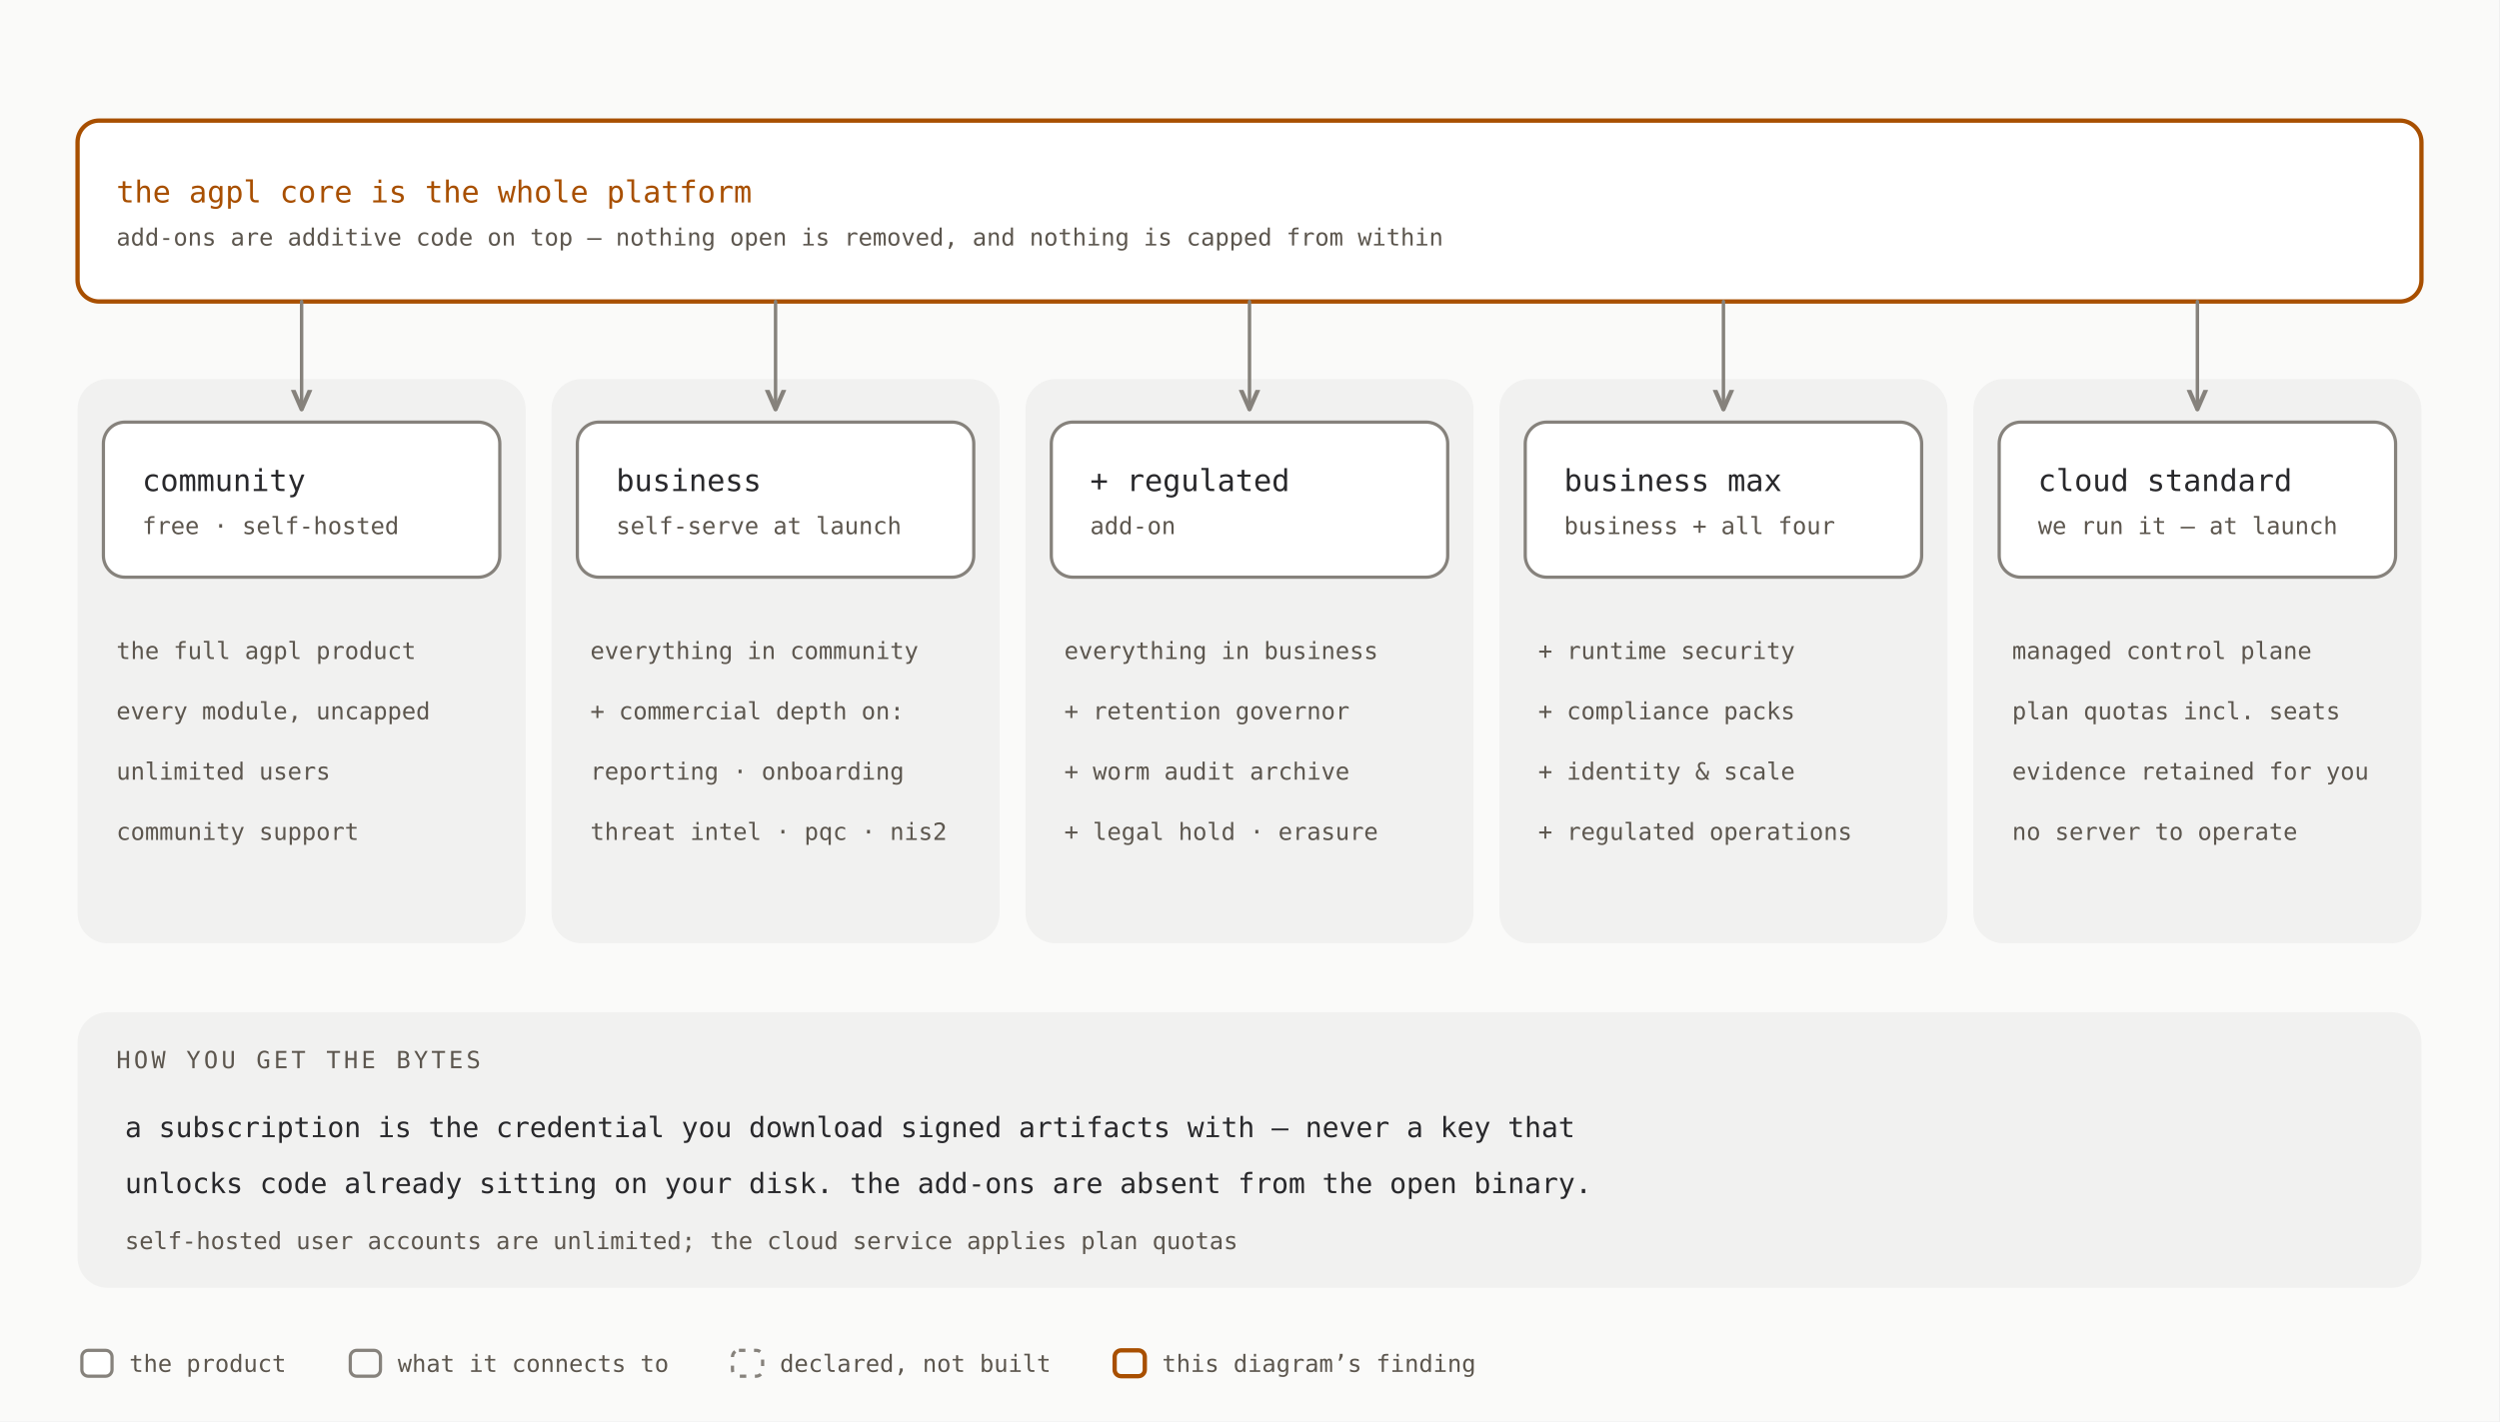
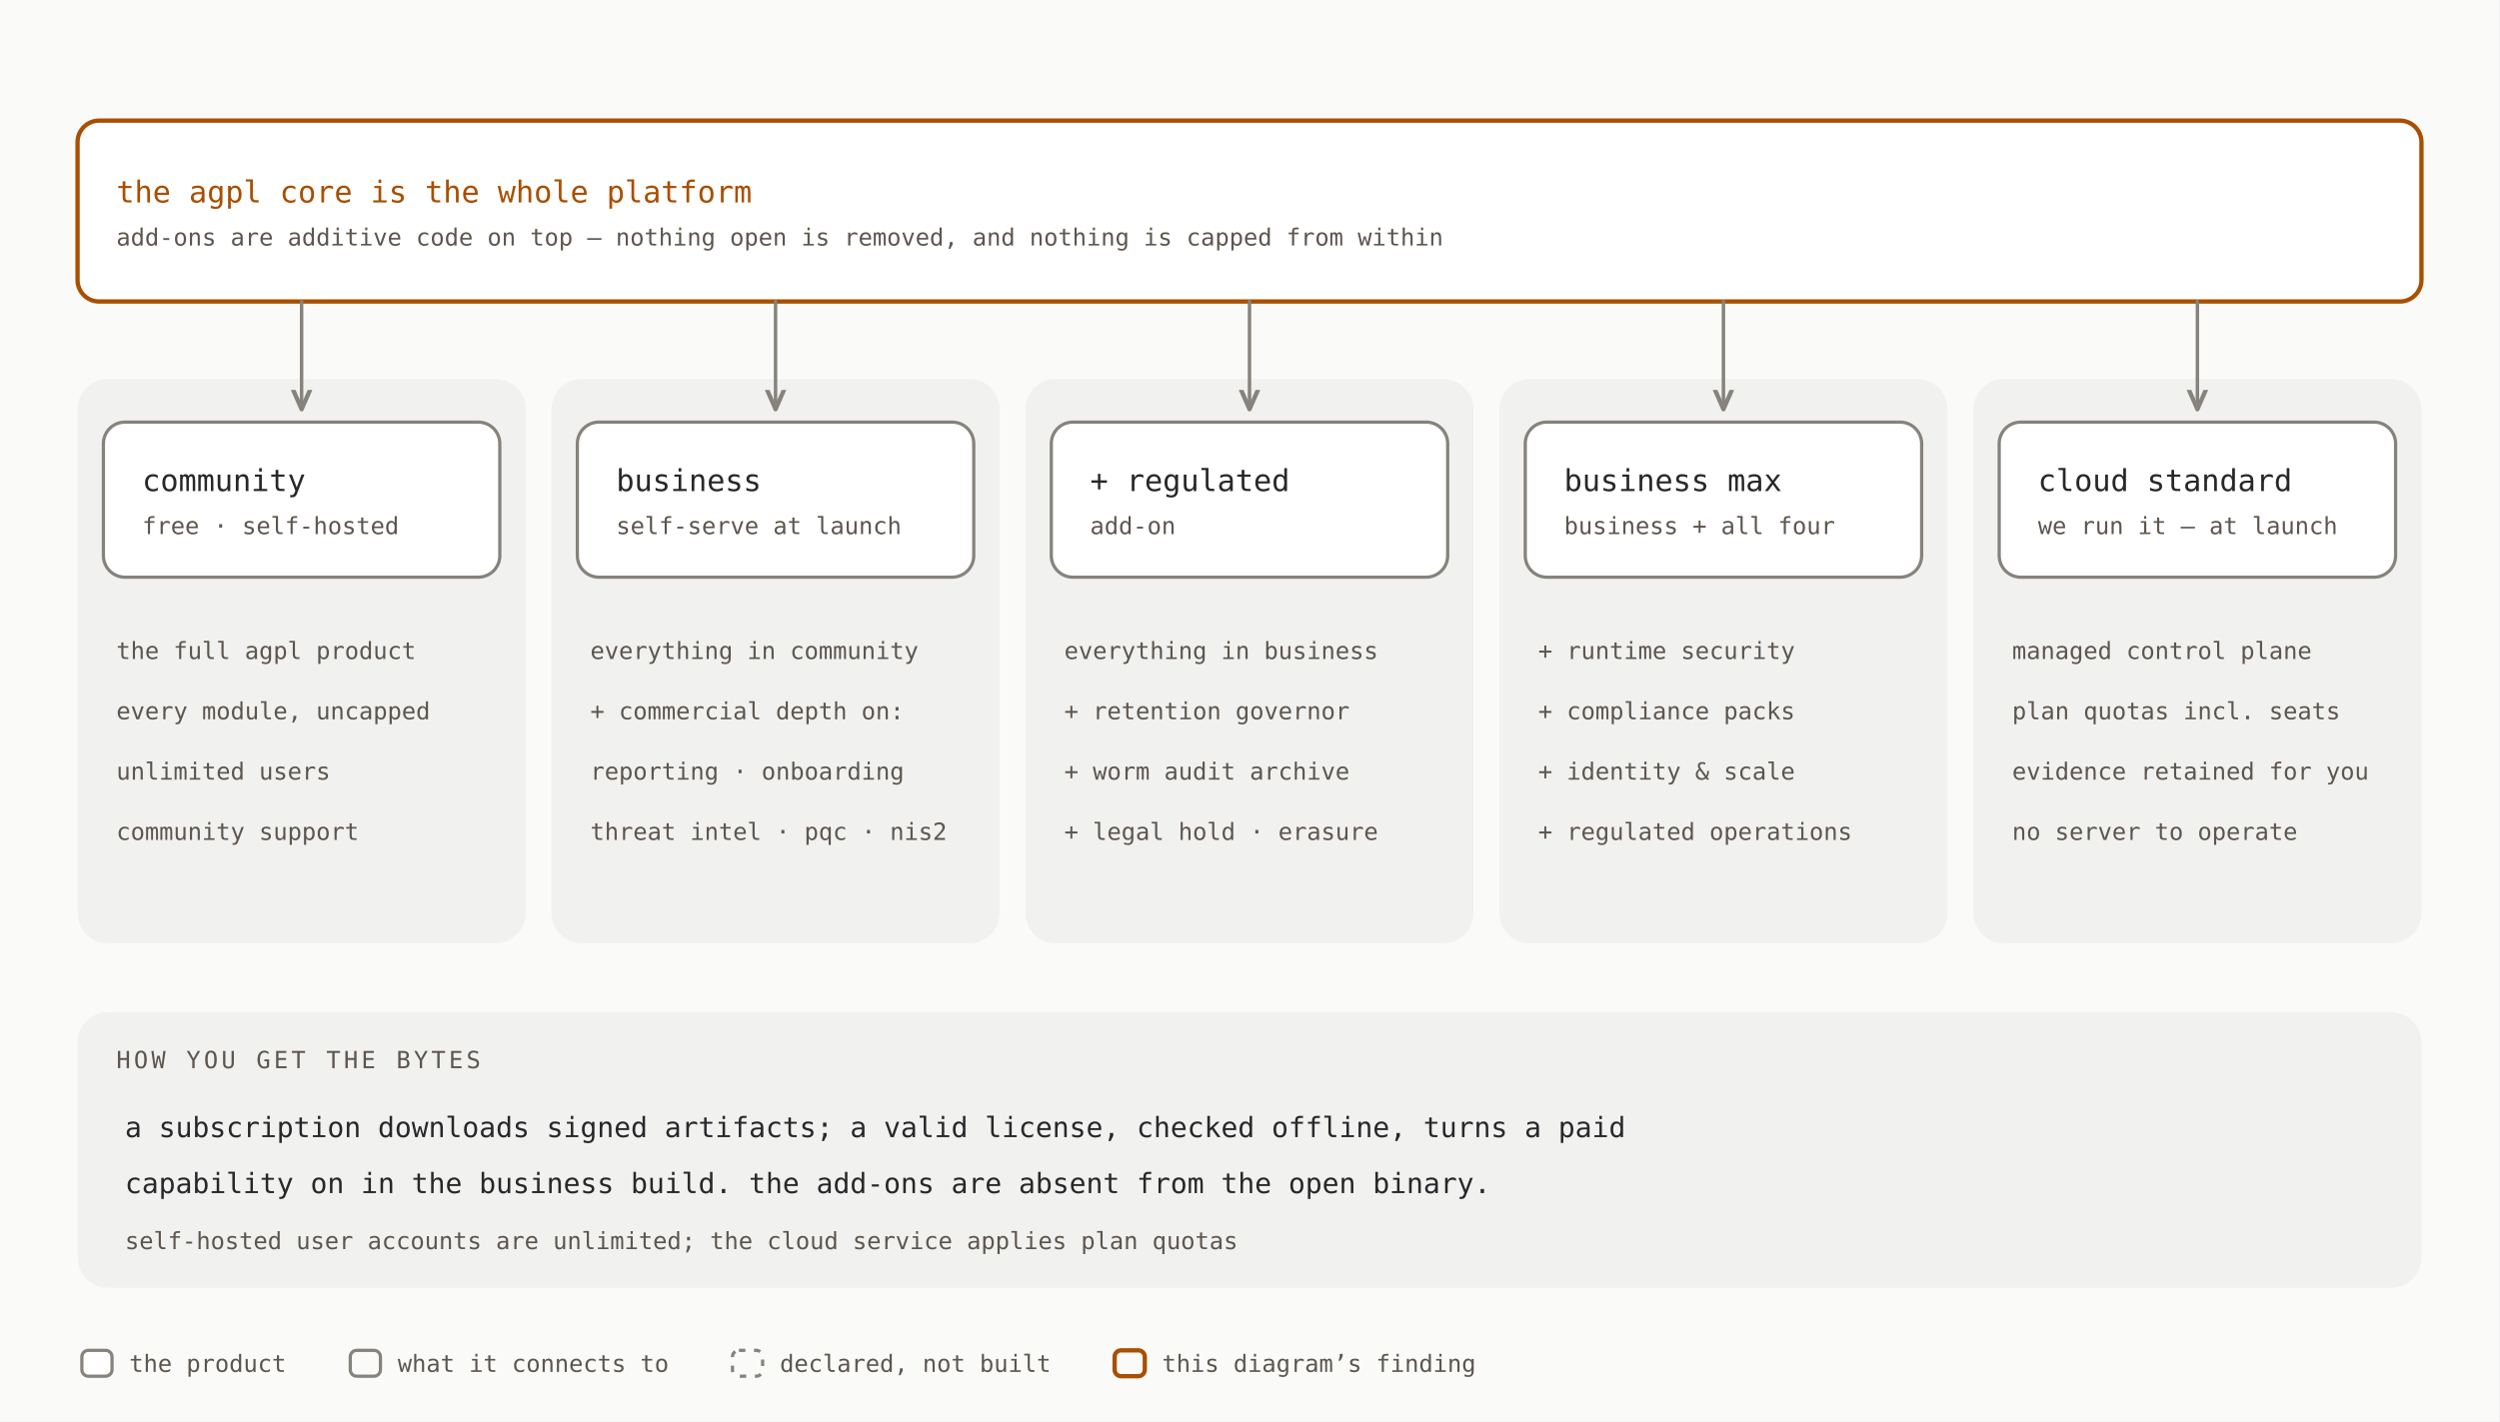
<svg xmlns="http://www.w3.org/2000/svg" viewBox="0 0 1160 660" width="1160" height="660" fill="none" role="img">
  <rect x="0" y="0" width="1160" height="660" fill="#fafaf9" />
  <defs>
    <marker id="d5light-a" viewBox="0 0 10 10" refX="8" refY="5" markerWidth="7" markerHeight="7" orient="auto-start-reverse">
      <path d="M 0 1.5 L 8 5 L 0 8.5" fill="none" stroke="#86827c" stroke-width="1.8" stroke-linecap="round" stroke-linejoin="round" />
    </marker>
    <marker id="d5light-af" viewBox="0 0 10 10" refX="8" refY="5" markerWidth="7" markerHeight="7" orient="auto-start-reverse">
      <path d="M 0 1.5 L 8 5 L 0 8.5" fill="none" stroke="#f08000" stroke-width="1.8" stroke-linecap="round" stroke-linejoin="round" />
    </marker>
    <marker id="d5light-ad" viewBox="0 0 10 10" refX="8" refY="5" markerWidth="7" markerHeight="7" orient="auto-start-reverse">
      <path d="M 0 1.5 L 8 5 L 0 8.5" fill="none" stroke="#86827c" stroke-width="1.8" stroke-linecap="round" stroke-linejoin="round" />
    </marker>
  </defs>
  <rect x="36" y="56" width="1088" height="84" rx="10" fill="#ffffff" stroke="#a84f00" stroke-width="2" />
  <text x="54" y="94" font-family="'JetBrains Mono', ui-monospace, Menlo, Consolas, monospace" font-size="14" fill="#a84f00" font-weight="500">the agpl core is the whole platform</text>
  <text x="54" y="114" font-family="'JetBrains Mono', ui-monospace, Menlo, Consolas, monospace" font-size="11" fill="#5c564e">add-ons are additive code on top — nothing open is removed, and nothing is capped from within</text>
  <rect x="36" y="176" width="208" height="262" rx="14" fill="#f1f1f0" />
  <rect x="48" y="196" width="184" height="72" rx="10" fill="#ffffff" stroke="#86827c" stroke-width="1.5" />
  <text x="66" y="228" font-family="'JetBrains Mono', ui-monospace, Menlo, Consolas, monospace" font-size="14" fill="#28282b" font-weight="500">community</text>
  <text x="66" y="248" font-family="'JetBrains Mono', ui-monospace, Menlo, Consolas, monospace" font-size="11" fill="#5c564e">free · self-hosted</text>
  <path d="M 140 140 L 140 190" fill="none" stroke="#86827c" stroke-width="1.6" stroke-linecap="round" marker-end="url(#d5light-a)" />
  <text x="54" y="306" font-family="'JetBrains Mono', ui-monospace, Menlo, Consolas, monospace" font-size="11" fill="#5c564e">the full agpl product</text>
  <text x="54" y="334" font-family="'JetBrains Mono', ui-monospace, Menlo, Consolas, monospace" font-size="11" fill="#5c564e">every module, uncapped</text>
  <text x="54" y="362" font-family="'JetBrains Mono', ui-monospace, Menlo, Consolas, monospace" font-size="11" fill="#5c564e">unlimited users</text>
  <text x="54" y="390" font-family="'JetBrains Mono', ui-monospace, Menlo, Consolas, monospace" font-size="11" fill="#5c564e">community support</text>
  <rect x="256" y="176" width="208" height="262" rx="14" fill="#f1f1f0" />
  <rect x="268" y="196" width="184" height="72" rx="10" fill="#ffffff" stroke="#86827c" stroke-width="1.5" />
  <text x="286" y="228" font-family="'JetBrains Mono', ui-monospace, Menlo, Consolas, monospace" font-size="14" fill="#28282b" font-weight="500">business</text>
  <text x="286" y="248" font-family="'JetBrains Mono', ui-monospace, Menlo, Consolas, monospace" font-size="11" fill="#5c564e">self-serve at launch</text>
  <path d="M 360 140 L 360 190" fill="none" stroke="#86827c" stroke-width="1.6" stroke-linecap="round" marker-end="url(#d5light-a)" />
  <text x="274" y="306" font-family="'JetBrains Mono', ui-monospace, Menlo, Consolas, monospace" font-size="11" fill="#5c564e">everything in community</text>
  <text x="274" y="334" font-family="'JetBrains Mono', ui-monospace, Menlo, Consolas, monospace" font-size="11" fill="#5c564e">+ commercial depth on:</text>
  <text x="274" y="362" font-family="'JetBrains Mono', ui-monospace, Menlo, Consolas, monospace" font-size="11" fill="#5c564e">reporting · onboarding</text>
  <text x="274" y="390" font-family="'JetBrains Mono', ui-monospace, Menlo, Consolas, monospace" font-size="11" fill="#5c564e">threat intel · pqc · nis2</text>
  <rect x="476" y="176" width="208" height="262" rx="14" fill="#f1f1f0" />
  <rect x="488" y="196" width="184" height="72" rx="10" fill="#ffffff" stroke="#86827c" stroke-width="1.5" />
  <text x="506" y="228" font-family="'JetBrains Mono', ui-monospace, Menlo, Consolas, monospace" font-size="14" fill="#28282b" font-weight="500">+ regulated</text>
  <text x="506" y="248" font-family="'JetBrains Mono', ui-monospace, Menlo, Consolas, monospace" font-size="11" fill="#5c564e">add-on</text>
  <path d="M 580 140 L 580 190" fill="none" stroke="#86827c" stroke-width="1.6" stroke-linecap="round" marker-end="url(#d5light-a)" />
  <text x="494" y="306" font-family="'JetBrains Mono', ui-monospace, Menlo, Consolas, monospace" font-size="11" fill="#5c564e">everything in business</text>
  <text x="494" y="334" font-family="'JetBrains Mono', ui-monospace, Menlo, Consolas, monospace" font-size="11" fill="#5c564e">+ retention governor</text>
  <text x="494" y="362" font-family="'JetBrains Mono', ui-monospace, Menlo, Consolas, monospace" font-size="11" fill="#5c564e">+ worm audit archive</text>
  <text x="494" y="390" font-family="'JetBrains Mono', ui-monospace, Menlo, Consolas, monospace" font-size="11" fill="#5c564e">+ legal hold · erasure</text>
  <rect x="696" y="176" width="208" height="262" rx="14" fill="#f1f1f0" />
  <rect x="708" y="196" width="184" height="72" rx="10" fill="#ffffff" stroke="#86827c" stroke-width="1.5" />
  <text x="726" y="228" font-family="'JetBrains Mono', ui-monospace, Menlo, Consolas, monospace" font-size="14" fill="#28282b" font-weight="500">business max</text>
  <text x="726" y="248" font-family="'JetBrains Mono', ui-monospace, Menlo, Consolas, monospace" font-size="11" fill="#5c564e">business + all four</text>
  <path d="M 800 140 L 800 190" fill="none" stroke="#86827c" stroke-width="1.6" stroke-linecap="round" marker-end="url(#d5light-a)" />
  <text x="714" y="306" font-family="'JetBrains Mono', ui-monospace, Menlo, Consolas, monospace" font-size="11" fill="#5c564e">+ runtime security</text>
  <text x="714" y="334" font-family="'JetBrains Mono', ui-monospace, Menlo, Consolas, monospace" font-size="11" fill="#5c564e">+ compliance packs</text>
  <text x="714" y="362" font-family="'JetBrains Mono', ui-monospace, Menlo, Consolas, monospace" font-size="11" fill="#5c564e">+ identity &amp; scale</text>
  <text x="714" y="390" font-family="'JetBrains Mono', ui-monospace, Menlo, Consolas, monospace" font-size="11" fill="#5c564e">+ regulated operations</text>
  <rect x="916" y="176" width="208" height="262" rx="14" fill="#f1f1f0" />
  <rect x="928" y="196" width="184" height="72" rx="10" fill="#ffffff" stroke="#86827c" stroke-width="1.5" />
  <text x="946" y="228" font-family="'JetBrains Mono', ui-monospace, Menlo, Consolas, monospace" font-size="14" fill="#28282b" font-weight="500">cloud standard</text>
  <text x="946" y="248" font-family="'JetBrains Mono', ui-monospace, Menlo, Consolas, monospace" font-size="11" fill="#5c564e">we run it — at launch</text>
  <path d="M 1020 140 L 1020 190" fill="none" stroke="#86827c" stroke-width="1.6" stroke-linecap="round" marker-end="url(#d5light-a)" />
  <text x="934" y="306" font-family="'JetBrains Mono', ui-monospace, Menlo, Consolas, monospace" font-size="11" fill="#5c564e">managed control plane</text>
  <text x="934" y="334" font-family="'JetBrains Mono', ui-monospace, Menlo, Consolas, monospace" font-size="11" fill="#5c564e">plan quotas incl. seats</text>
  <text x="934" y="362" font-family="'JetBrains Mono', ui-monospace, Menlo, Consolas, monospace" font-size="11" fill="#5c564e">evidence retained for you</text>
  <text x="934" y="390" font-family="'JetBrains Mono', ui-monospace, Menlo, Consolas, monospace" font-size="11" fill="#5c564e">no server to operate</text>
  <rect x="36" y="470" width="1088" height="128" rx="14" fill="#f1f1f0" />
  <text x="54" y="496" font-family="'JetBrains Mono', ui-monospace, Menlo, Consolas, monospace" font-size="11" fill="#5c564e" letter-spacing="1.5">HOW YOU GET THE BYTES</text>
-   <text x="58" y="528" font-family="'JetBrains Mono', ui-monospace, Menlo, Consolas, monospace" font-size="13" fill="#28282b">a subscription is the credential you download signed artifacts with — never a key that</text>
-   <text x="58" y="554" font-family="'JetBrains Mono', ui-monospace, Menlo, Consolas, monospace" font-size="13" fill="#28282b">unlocks code already sitting on your disk. the add-ons are absent from the open binary.</text>
+   <text x="58" y="528" font-family="'JetBrains Mono', ui-monospace, Menlo, Consolas, monospace" font-size="13" fill="#28282b">a subscription downloads signed artifacts; a valid license, checked offline, turns a paid</text>
+   <text x="58" y="554" font-family="'JetBrains Mono', ui-monospace, Menlo, Consolas, monospace" font-size="13" fill="#28282b">capability on in the business build. the add-ons are absent from the open binary.</text>
  <text x="58" y="580" font-family="'JetBrains Mono', ui-monospace, Menlo, Consolas, monospace" font-size="11" fill="#5c564e">self-hosted user accounts are unlimited; the cloud service applies plan quotas</text>
  <rect x="38" y="627" width="14" height="12" rx="3" fill="#ffffff" stroke="#86827c" stroke-width="1.5" />
  <text x="60" y="637" font-family="'JetBrains Mono', ui-monospace, Menlo, Consolas, monospace" font-size="11" fill="#5c564e">the product</text>
  <rect x="162.6" y="627" width="14" height="12" rx="3" fill="none" stroke="#86827c" stroke-width="1.5" />
  <text x="184.6" y="637" font-family="'JetBrains Mono', ui-monospace, Menlo, Consolas, monospace" font-size="11" fill="#5c564e">what it connects to</text>
  <rect x="340" y="627" width="14" height="12" rx="3" fill="none" stroke="#86827c" stroke-width="1.5" stroke-dasharray="3 4" />
  <text x="362" y="637" font-family="'JetBrains Mono', ui-monospace, Menlo, Consolas, monospace" font-size="11" fill="#5c564e">declared, not built</text>
  <rect x="517.4" y="627" width="14" height="12" rx="3" fill="none" stroke="#a84f00" stroke-width="2" />
  <text x="539.4" y="637" font-family="'JetBrains Mono', ui-monospace, Menlo, Consolas, monospace" font-size="11" fill="#5c564e">this diagram’s finding</text>
</svg>
